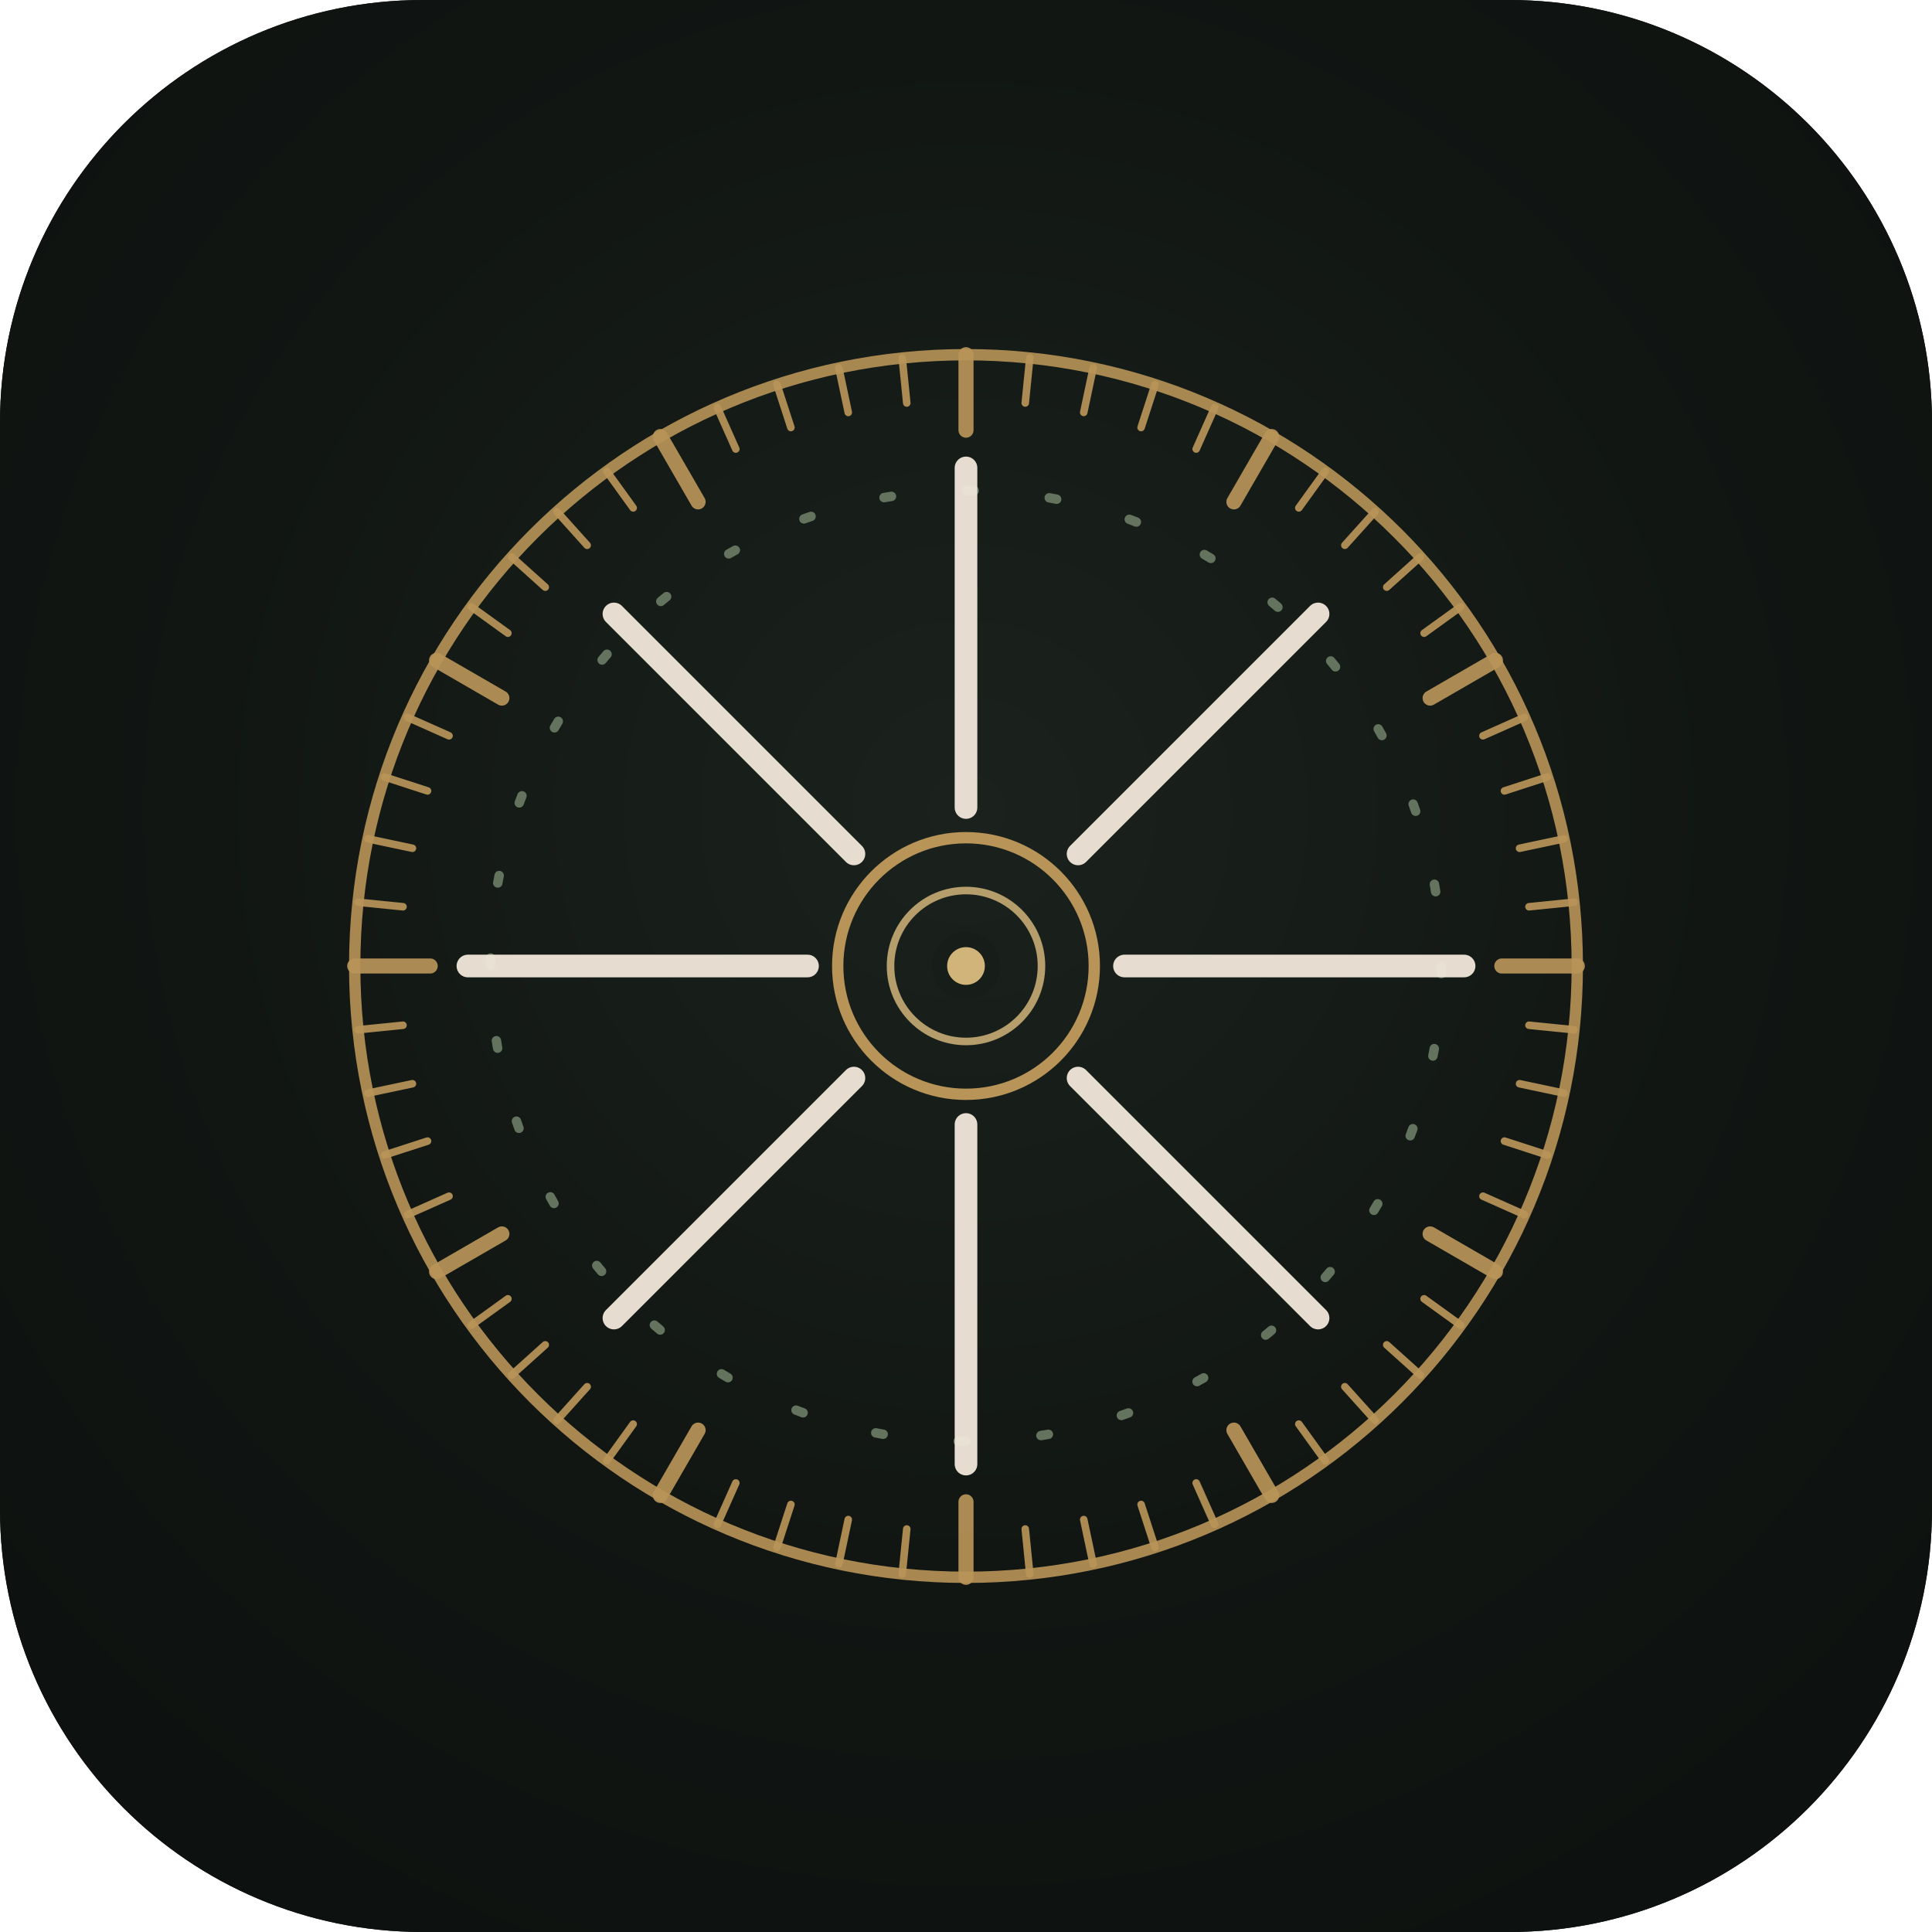
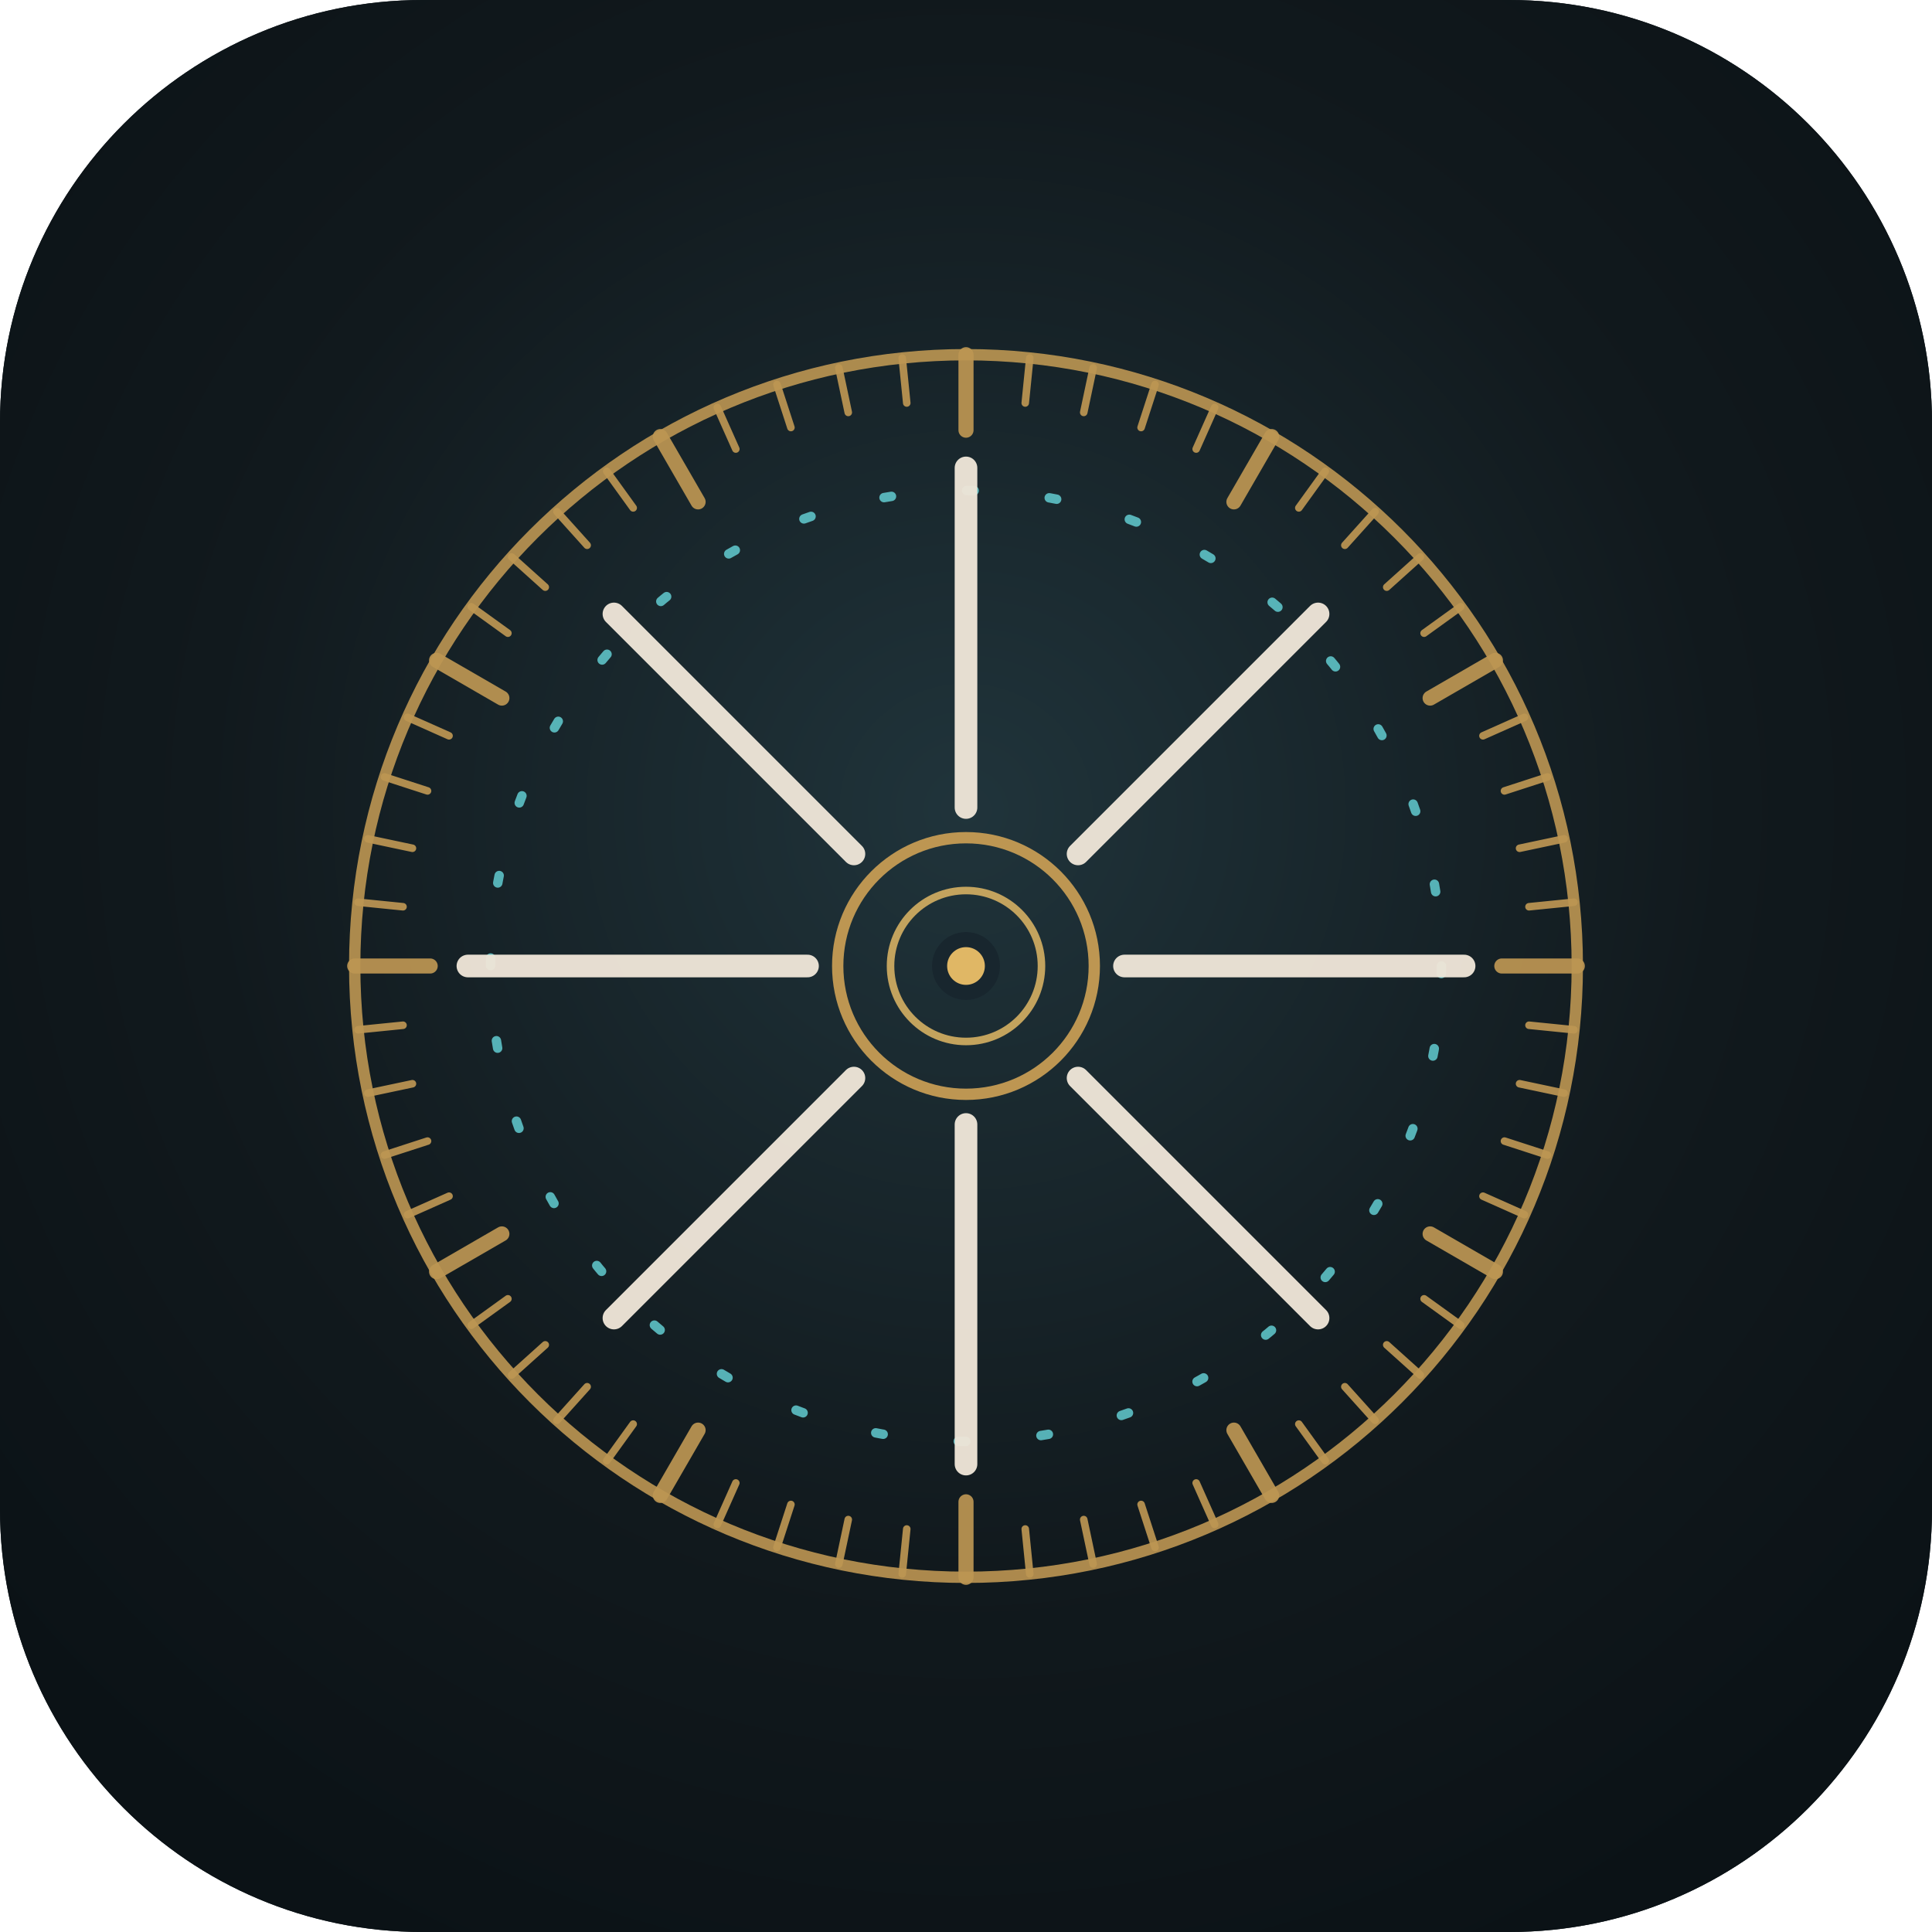
<svg xmlns="http://www.w3.org/2000/svg" viewBox="0 0 512 512" role="img" aria-label="Movement Practice">
  <defs>
    <radialGradient id="tileGlow" cx="50%" cy="42%" r="65%">
-       <stop offset="0%" stop-color="#1b221d" />
-       <stop offset="60%" stop-color="#111613" />
-       <stop offset="100%" stop-color="#0d1210" />
+       <stop offset="0%" stop-color="#20343b" />
+       <stop offset="60%" stop-color="#11191d" />
+       <stop offset="100%" stop-color="#0b1216" />
    </radialGradient>
  </defs>
-   <rect width="512" height="512" rx="112" fill="#111613" />
+   <rect width="512" height="512" rx="112" fill="#11191d" />
  <rect width="512" height="512" rx="112" fill="url(#tileGlow)" />
  <g fill="none" stroke-linecap="round">
-     <circle cx="256" cy="256" r="162" stroke="#b89458" stroke-width="3" opacity="0.9" />
-     <g stroke="#b89458" opacity="0.92">
+     <circle cx="256" cy="256" r="162" stroke="#bd9652" stroke-width="3" opacity="0.9" />
+     <g stroke="#bd9652" opacity="0.92">
      <line x1="256.0" y1="114.0" x2="256.0" y2="94.0" stroke-width="4" />
      <line x1="271.7" y1="106.8" x2="272.9" y2="94.9" stroke-width="2" />
      <line x1="287.2" y1="109.3" x2="289.7" y2="97.5" stroke-width="2" />
      <line x1="302.4" y1="113.3" x2="306.1" y2="101.9" stroke-width="2" />
      <line x1="317.0" y1="119.0" x2="321.9" y2="108.0" stroke-width="2" />
      <line x1="327.0" y1="133.0" x2="337.0" y2="115.7" stroke-width="4" />
      <line x1="344.2" y1="134.6" x2="351.2" y2="124.9" stroke-width="2" />
      <line x1="356.4" y1="144.5" x2="364.4" y2="135.6" stroke-width="2" />
      <line x1="367.5" y1="155.6" x2="376.4" y2="147.6" stroke-width="2" />
      <line x1="377.4" y1="167.8" x2="387.1" y2="160.8" stroke-width="2" />
      <line x1="379.0" y1="185.0" x2="396.3" y2="175.0" stroke-width="4" />
      <line x1="393.0" y1="195.0" x2="404.0" y2="190.1" stroke-width="2" />
      <line x1="398.7" y1="209.6" x2="410.1" y2="205.9" stroke-width="2" />
      <line x1="402.7" y1="224.8" x2="414.5" y2="222.3" stroke-width="2" />
      <line x1="405.2" y1="240.3" x2="417.1" y2="239.1" stroke-width="2" />
      <line x1="398.0" y1="256.0" x2="418.0" y2="256.0" stroke-width="4" />
      <line x1="405.2" y1="271.7" x2="417.1" y2="272.9" stroke-width="2" />
      <line x1="402.7" y1="287.2" x2="414.5" y2="289.7" stroke-width="2" />
      <line x1="398.7" y1="302.4" x2="410.1" y2="306.1" stroke-width="2" />
      <line x1="393.0" y1="317.0" x2="404.0" y2="321.9" stroke-width="2" />
      <line x1="379.0" y1="327.0" x2="396.3" y2="337.0" stroke-width="4" />
      <line x1="377.4" y1="344.2" x2="387.1" y2="351.2" stroke-width="2" />
      <line x1="367.5" y1="356.4" x2="376.4" y2="364.4" stroke-width="2" />
      <line x1="356.4" y1="367.5" x2="364.4" y2="376.4" stroke-width="2" />
      <line x1="344.2" y1="377.4" x2="351.2" y2="387.1" stroke-width="2" />
      <line x1="327.0" y1="379.0" x2="337.0" y2="396.3" stroke-width="4" />
      <line x1="317.0" y1="393.0" x2="321.9" y2="404.0" stroke-width="2" />
      <line x1="302.4" y1="398.7" x2="306.1" y2="410.1" stroke-width="2" />
      <line x1="287.2" y1="402.7" x2="289.7" y2="414.5" stroke-width="2" />
      <line x1="271.7" y1="405.2" x2="272.9" y2="417.1" stroke-width="2" />
      <line x1="256.0" y1="398.0" x2="256.0" y2="418.0" stroke-width="4" />
      <line x1="240.3" y1="405.2" x2="239.1" y2="417.1" stroke-width="2" />
      <line x1="224.8" y1="402.7" x2="222.3" y2="414.5" stroke-width="2" />
      <line x1="209.6" y1="398.7" x2="205.9" y2="410.1" stroke-width="2" />
      <line x1="195.0" y1="393.0" x2="190.1" y2="404.0" stroke-width="2" />
      <line x1="185.0" y1="379.0" x2="175.0" y2="396.3" stroke-width="4" />
      <line x1="167.8" y1="377.4" x2="160.8" y2="387.1" stroke-width="2" />
      <line x1="155.6" y1="367.5" x2="147.6" y2="376.4" stroke-width="2" />
      <line x1="144.5" y1="356.4" x2="135.6" y2="364.4" stroke-width="2" />
      <line x1="134.6" y1="344.2" x2="124.9" y2="351.2" stroke-width="2" />
      <line x1="133.0" y1="327.0" x2="115.7" y2="337.0" stroke-width="4" />
      <line x1="119.0" y1="317.0" x2="108.0" y2="321.9" stroke-width="2" />
      <line x1="113.3" y1="302.4" x2="101.9" y2="306.1" stroke-width="2" />
      <line x1="109.3" y1="287.2" x2="97.5" y2="289.7" stroke-width="2" />
      <line x1="106.8" y1="271.7" x2="94.9" y2="272.9" stroke-width="2" />
      <line x1="114.0" y1="256.0" x2="94.0" y2="256.0" stroke-width="4" />
      <line x1="106.8" y1="240.3" x2="94.9" y2="239.1" stroke-width="2" />
      <line x1="109.3" y1="224.8" x2="97.5" y2="222.3" stroke-width="2" />
      <line x1="113.3" y1="209.6" x2="101.9" y2="205.9" stroke-width="2" />
      <line x1="119.0" y1="195.0" x2="108.0" y2="190.1" stroke-width="2" />
      <line x1="133.0" y1="185.0" x2="115.7" y2="175.0" stroke-width="4" />
      <line x1="134.6" y1="167.8" x2="124.9" y2="160.8" stroke-width="2" />
      <line x1="144.5" y1="155.6" x2="135.6" y2="147.6" stroke-width="2" />
      <line x1="155.6" y1="144.5" x2="147.6" y2="135.6" stroke-width="2" />
      <line x1="167.8" y1="134.6" x2="160.8" y2="124.9" stroke-width="2" />
      <line x1="185.0" y1="133.0" x2="175.0" y2="115.7" stroke-width="4" />
      <line x1="195.0" y1="119.0" x2="190.1" y2="108.0" stroke-width="2" />
      <line x1="209.6" y1="113.3" x2="205.9" y2="101.9" stroke-width="2" />
      <line x1="224.8" y1="109.3" x2="222.3" y2="97.5" stroke-width="2" />
      <line x1="240.3" y1="106.8" x2="239.1" y2="94.9" stroke-width="2" />
    </g>
-     <circle cx="256" cy="256" r="126" stroke="#71836a" stroke-width="2.5" stroke-dasharray="2 20" opacity="0.85" />
+     <circle cx="256" cy="256" r="126" stroke="#61cbd0" stroke-width="2.5" stroke-dasharray="2 20" opacity="0.85" />
    <g stroke="#eee5d7" stroke-width="6" opacity="0.96">
      <line x1="124.0" y1="256.0" x2="214.0" y2="256.0" />
      <line x1="298.0" y1="256.0" x2="388.0" y2="256.0" />
      <line x1="162.7" y1="162.7" x2="226.3" y2="226.3" />
      <line x1="285.7" y1="285.7" x2="349.3" y2="349.3" />
      <line x1="256.0" y1="124.0" x2="256.0" y2="214.0" />
      <line x1="256.0" y1="298.0" x2="256.0" y2="388.0" />
      <line x1="349.3" y1="162.7" x2="285.7" y2="226.3" />
      <line x1="226.3" y1="285.7" x2="162.7" y2="349.3" />
    </g>
-     <circle cx="256" cy="256" r="34" stroke="#b89458" stroke-width="3" />
-     <circle cx="256" cy="256" r="20" stroke="#d0b47a" stroke-width="2" opacity="0.85" />
+     <circle cx="256" cy="256" r="34" stroke="#bd9652" stroke-width="3" />
+     <circle cx="256" cy="256" r="20" stroke="#e0b765" stroke-width="2" opacity="0.85" />
  </g>
-   <circle cx="256" cy="256" r="9" fill="#171d19" />
-   <circle cx="256" cy="256" r="5" fill="#d0b47a" />
+   <circle cx="256" cy="256" r="9" fill="#18262e" />
+   <circle cx="256" cy="256" r="5" fill="#e0b765" />
</svg>
